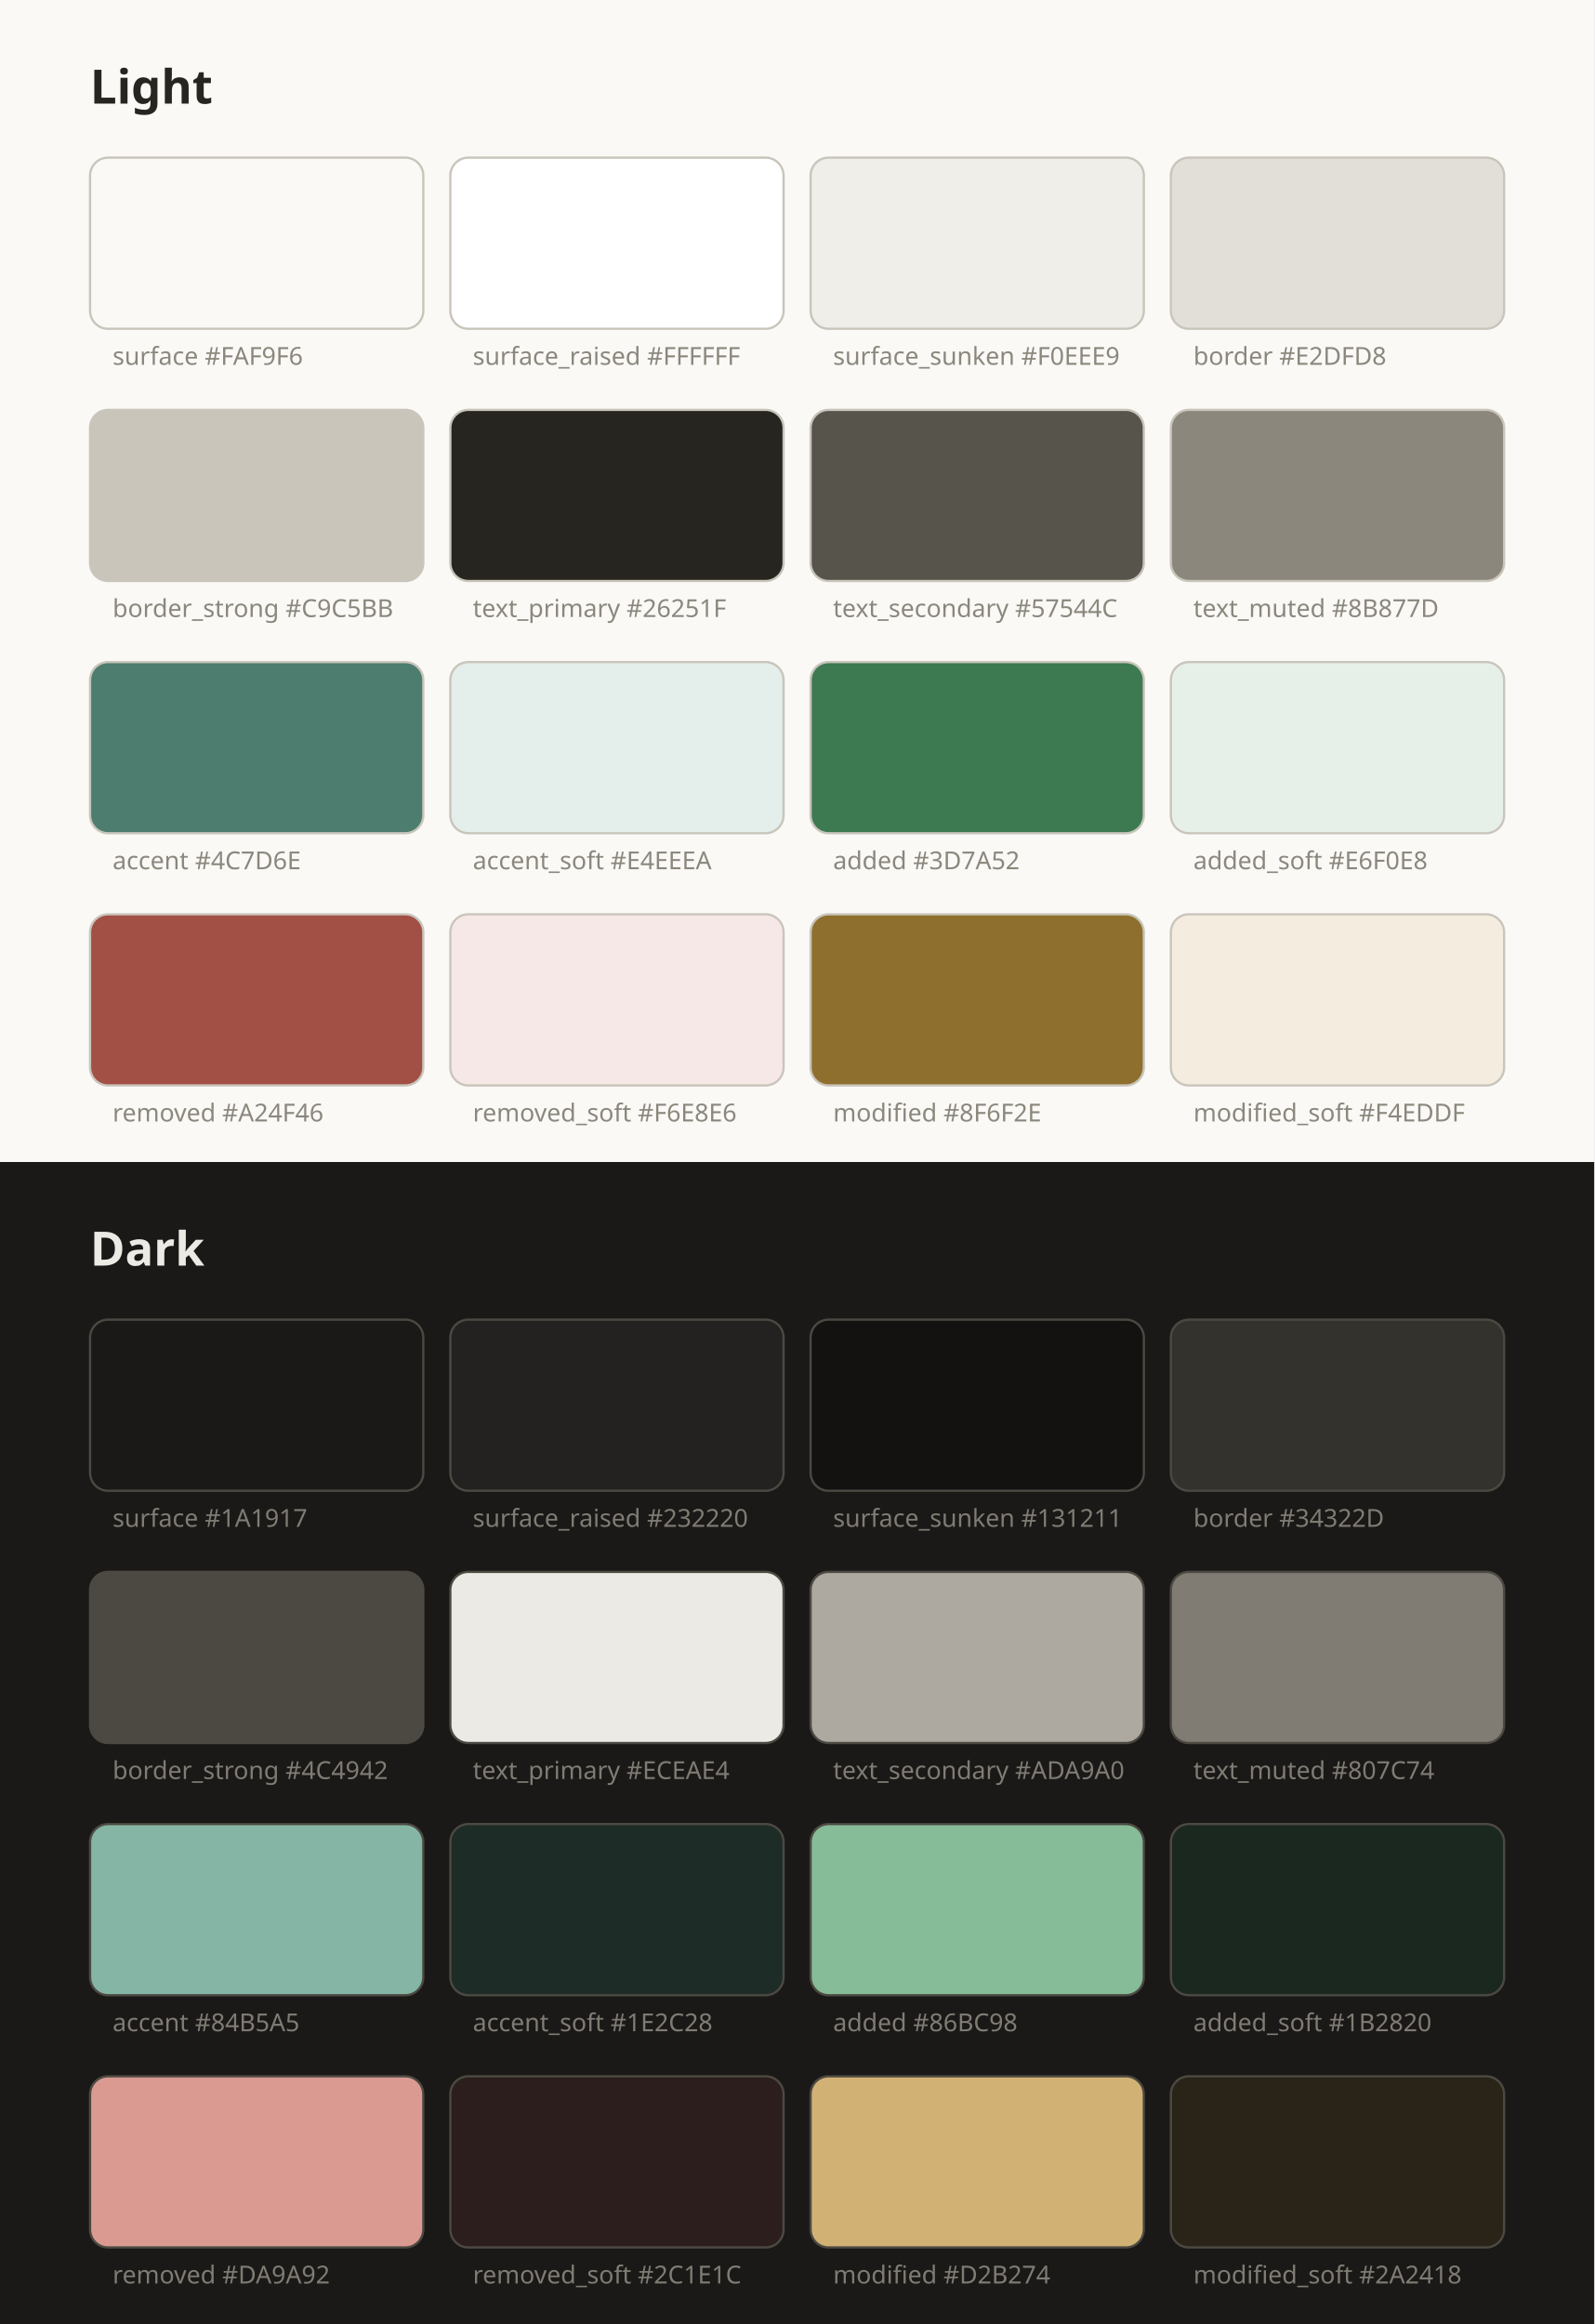
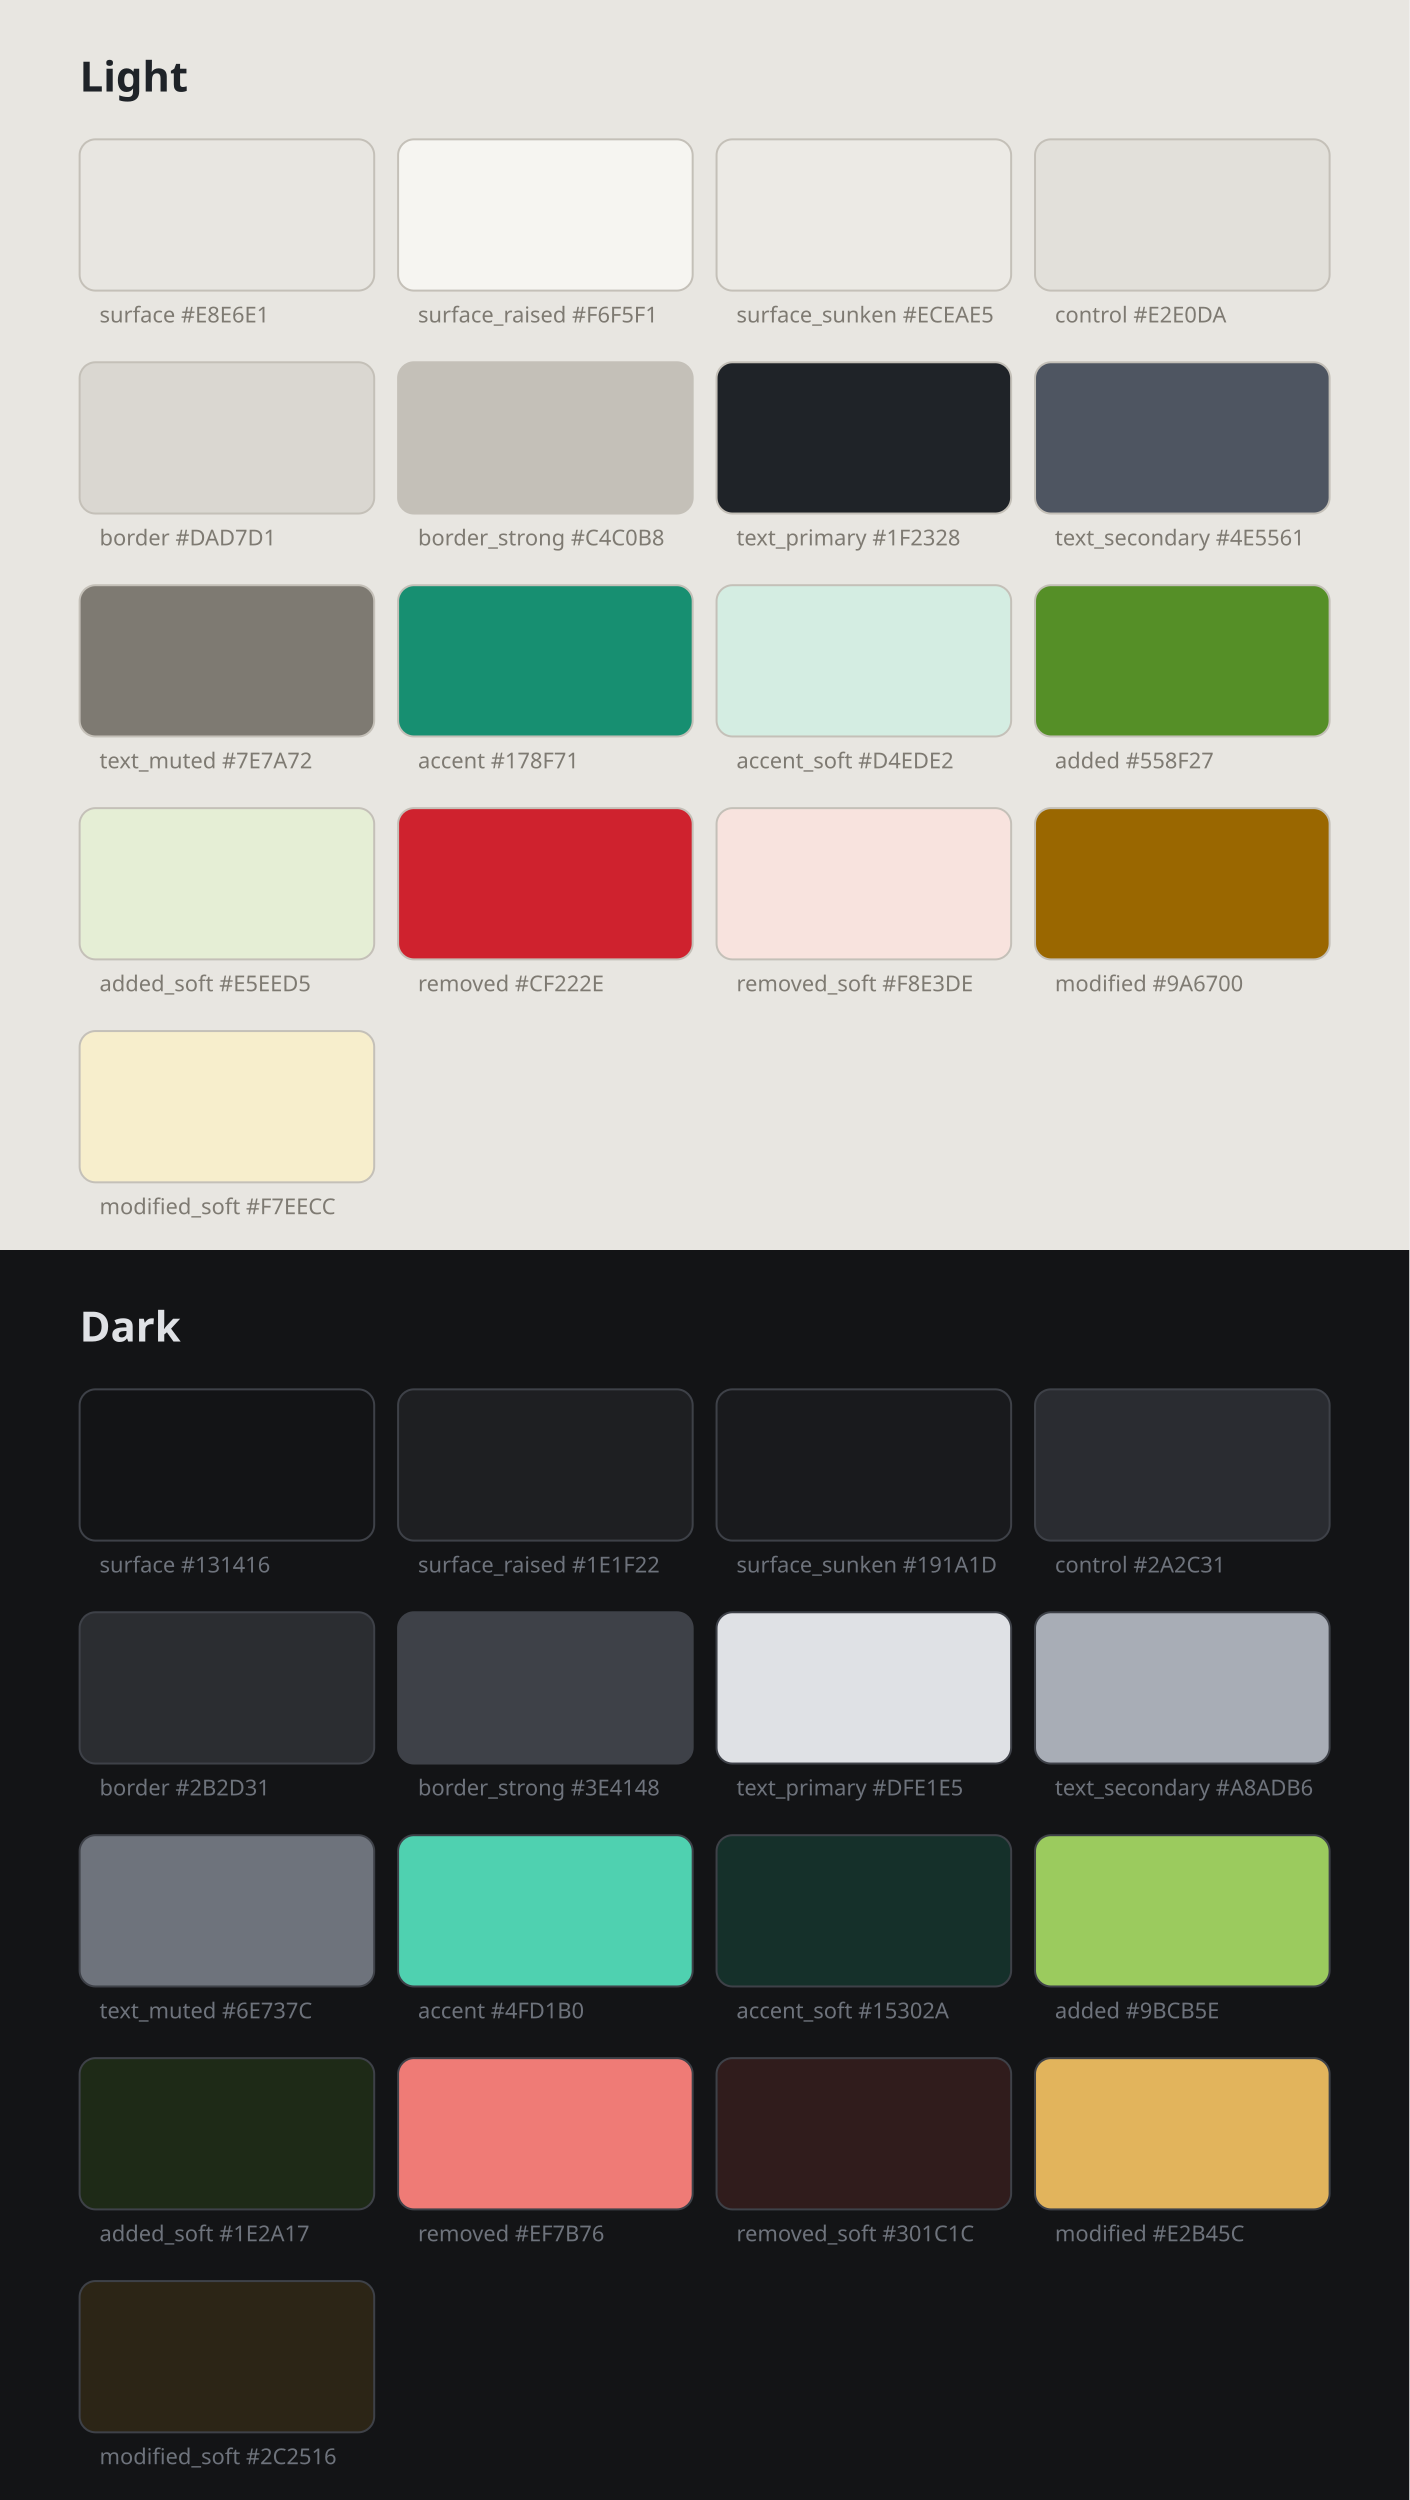
- <svg xmlns="http://www.w3.org/2000/svg" width="708" height="1032" viewBox="0 0 708 1032" font-family="ui-sans-serif, system-ui, sans-serif">
-   <rect x="0" y="0" width="708" height="516" fill="#FAF9F6" />
-   <text x="40" y="46" font-size="21" font-weight="600" fill="#26251F">Light</text>
-   <rect x="40" y="70" width="148" height="76" rx="8" fill="#FAF9F6" stroke="#C9C5BB" />
-   <text x="50" y="162" font-size="11" fill="#8B877D">surface  #FAF9F6</text>
-   <rect x="200" y="70" width="148" height="76" rx="8" fill="#FFFFFF" stroke="#C9C5BB" />
-   <text x="210" y="162" font-size="11" fill="#8B877D">surface_raised  #FFFFFF</text>
-   <rect x="360" y="70" width="148" height="76" rx="8" fill="#F0EEE9" stroke="#C9C5BB" />
-   <text x="370" y="162" font-size="11" fill="#8B877D">surface_sunken  #F0EEE9</text>
-   <rect x="520" y="70" width="148" height="76" rx="8" fill="#E2DFD8" stroke="#C9C5BB" />
-   <text x="530" y="162" font-size="11" fill="#8B877D">border  #E2DFD8</text>
-   <rect x="40" y="182" width="148" height="76" rx="8" fill="#C9C5BB" stroke="#C9C5BB" />
-   <text x="50" y="274" font-size="11" fill="#8B877D">border_strong  #C9C5BB</text>
-   <rect x="200" y="182" width="148" height="76" rx="8" fill="#26251F" stroke="#C9C5BB" />
-   <text x="210" y="274" font-size="11" fill="#8B877D">text_primary  #26251F</text>
-   <rect x="360" y="182" width="148" height="76" rx="8" fill="#57544C" stroke="#C9C5BB" />
-   <text x="370" y="274" font-size="11" fill="#8B877D">text_secondary  #57544C</text>
-   <rect x="520" y="182" width="148" height="76" rx="8" fill="#8B877D" stroke="#C9C5BB" />
-   <text x="530" y="274" font-size="11" fill="#8B877D">text_muted  #8B877D</text>
-   <rect x="40" y="294" width="148" height="76" rx="8" fill="#4C7D6E" stroke="#C9C5BB" />
-   <text x="50" y="386" font-size="11" fill="#8B877D">accent  #4C7D6E</text>
-   <rect x="200" y="294" width="148" height="76" rx="8" fill="#E4EEEA" stroke="#C9C5BB" />
-   <text x="210" y="386" font-size="11" fill="#8B877D">accent_soft  #E4EEEA</text>
-   <rect x="360" y="294" width="148" height="76" rx="8" fill="#3D7A52" stroke="#C9C5BB" />
-   <text x="370" y="386" font-size="11" fill="#8B877D">added  #3D7A52</text>
-   <rect x="520" y="294" width="148" height="76" rx="8" fill="#E6F0E8" stroke="#C9C5BB" />
-   <text x="530" y="386" font-size="11" fill="#8B877D">added_soft  #E6F0E8</text>
-   <rect x="40" y="406" width="148" height="76" rx="8" fill="#A24F46" stroke="#C9C5BB" />
-   <text x="50" y="498" font-size="11" fill="#8B877D">removed  #A24F46</text>
-   <rect x="200" y="406" width="148" height="76" rx="8" fill="#F6E8E6" stroke="#C9C5BB" />
-   <text x="210" y="498" font-size="11" fill="#8B877D">removed_soft  #F6E8E6</text>
-   <rect x="360" y="406" width="148" height="76" rx="8" fill="#8F6F2E" stroke="#C9C5BB" />
-   <text x="370" y="498" font-size="11" fill="#8B877D">modified  #8F6F2E</text>
-   <rect x="520" y="406" width="148" height="76" rx="8" fill="#F4EDDF" stroke="#C9C5BB" />
-   <text x="530" y="498" font-size="11" fill="#8B877D">modified_soft  #F4EDDF</text>
-   <rect x="0" y="516" width="708" height="516" fill="#1A1917" />
-   <text x="40" y="562" font-size="21" font-weight="600" fill="#ECEAE4">Dark</text>
-   <rect x="40" y="586" width="148" height="76" rx="8" fill="#1A1917" stroke="#4C4942" />
-   <text x="50" y="678" font-size="11" fill="#807C74">surface  #1A1917</text>
-   <rect x="200" y="586" width="148" height="76" rx="8" fill="#232220" stroke="#4C4942" />
-   <text x="210" y="678" font-size="11" fill="#807C74">surface_raised  #232220</text>
-   <rect x="360" y="586" width="148" height="76" rx="8" fill="#131211" stroke="#4C4942" />
-   <text x="370" y="678" font-size="11" fill="#807C74">surface_sunken  #131211</text>
-   <rect x="520" y="586" width="148" height="76" rx="8" fill="#34322D" stroke="#4C4942" />
-   <text x="530" y="678" font-size="11" fill="#807C74">border  #34322D</text>
-   <rect x="40" y="698" width="148" height="76" rx="8" fill="#4C4942" stroke="#4C4942" />
-   <text x="50" y="790" font-size="11" fill="#807C74">border_strong  #4C4942</text>
-   <rect x="200" y="698" width="148" height="76" rx="8" fill="#ECEAE4" stroke="#4C4942" />
-   <text x="210" y="790" font-size="11" fill="#807C74">text_primary  #ECEAE4</text>
-   <rect x="360" y="698" width="148" height="76" rx="8" fill="#ADA9A0" stroke="#4C4942" />
-   <text x="370" y="790" font-size="11" fill="#807C74">text_secondary  #ADA9A0</text>
-   <rect x="520" y="698" width="148" height="76" rx="8" fill="#807C74" stroke="#4C4942" />
-   <text x="530" y="790" font-size="11" fill="#807C74">text_muted  #807C74</text>
-   <rect x="40" y="810" width="148" height="76" rx="8" fill="#84B5A5" stroke="#4C4942" />
-   <text x="50" y="902" font-size="11" fill="#807C74">accent  #84B5A5</text>
-   <rect x="200" y="810" width="148" height="76" rx="8" fill="#1E2C28" stroke="#4C4942" />
-   <text x="210" y="902" font-size="11" fill="#807C74">accent_soft  #1E2C28</text>
-   <rect x="360" y="810" width="148" height="76" rx="8" fill="#86BC98" stroke="#4C4942" />
-   <text x="370" y="902" font-size="11" fill="#807C74">added  #86BC98</text>
-   <rect x="520" y="810" width="148" height="76" rx="8" fill="#1B2820" stroke="#4C4942" />
-   <text x="530" y="902" font-size="11" fill="#807C74">added_soft  #1B2820</text>
-   <rect x="40" y="922" width="148" height="76" rx="8" fill="#DA9A92" stroke="#4C4942" />
-   <text x="50" y="1014" font-size="11" fill="#807C74">removed  #DA9A92</text>
-   <rect x="200" y="922" width="148" height="76" rx="8" fill="#2C1E1C" stroke="#4C4942" />
-   <text x="210" y="1014" font-size="11" fill="#807C74">removed_soft  #2C1E1C</text>
-   <rect x="360" y="922" width="148" height="76" rx="8" fill="#D2B274" stroke="#4C4942" />
-   <text x="370" y="1014" font-size="11" fill="#807C74">modified  #D2B274</text>
-   <rect x="520" y="922" width="148" height="76" rx="8" fill="#2A2418" stroke="#4C4942" />
-   <text x="530" y="1014" font-size="11" fill="#807C74">modified_soft  #2A2418</text>
+ <svg xmlns="http://www.w3.org/2000/svg" width="708" height="1256" viewBox="0 0 708 1256" font-family="ui-sans-serif, system-ui, sans-serif">
+   <rect x="0" y="0" width="708" height="628" fill="#E8E6E1" />
+   <text x="40" y="46" font-size="21" font-weight="600" fill="#1F2328">Light</text>
+   <rect x="40" y="70" width="148" height="76" rx="8" fill="#E8E6E1" stroke="#C4C0B8" />
+   <text x="50" y="162" font-size="11" fill="#7E7A72">surface  #E8E6E1</text>
+   <rect x="200" y="70" width="148" height="76" rx="8" fill="#F6F5F1" stroke="#C4C0B8" />
+   <text x="210" y="162" font-size="11" fill="#7E7A72">surface_raised  #F6F5F1</text>
+   <rect x="360" y="70" width="148" height="76" rx="8" fill="#ECEAE5" stroke="#C4C0B8" />
+   <text x="370" y="162" font-size="11" fill="#7E7A72">surface_sunken  #ECEAE5</text>
+   <rect x="520" y="70" width="148" height="76" rx="8" fill="#E2E0DA" stroke="#C4C0B8" />
+   <text x="530" y="162" font-size="11" fill="#7E7A72">control  #E2E0DA</text>
+   <rect x="40" y="182" width="148" height="76" rx="8" fill="#DAD7D1" stroke="#C4C0B8" />
+   <text x="50" y="274" font-size="11" fill="#7E7A72">border  #DAD7D1</text>
+   <rect x="200" y="182" width="148" height="76" rx="8" fill="#C4C0B8" stroke="#C4C0B8" />
+   <text x="210" y="274" font-size="11" fill="#7E7A72">border_strong  #C4C0B8</text>
+   <rect x="360" y="182" width="148" height="76" rx="8" fill="#1F2328" stroke="#C4C0B8" />
+   <text x="370" y="274" font-size="11" fill="#7E7A72">text_primary  #1F2328</text>
+   <rect x="520" y="182" width="148" height="76" rx="8" fill="#4E5561" stroke="#C4C0B8" />
+   <text x="530" y="274" font-size="11" fill="#7E7A72">text_secondary  #4E5561</text>
+   <rect x="40" y="294" width="148" height="76" rx="8" fill="#7E7A72" stroke="#C4C0B8" />
+   <text x="50" y="386" font-size="11" fill="#7E7A72">text_muted  #7E7A72</text>
+   <rect x="200" y="294" width="148" height="76" rx="8" fill="#178F71" stroke="#C4C0B8" />
+   <text x="210" y="386" font-size="11" fill="#7E7A72">accent  #178F71</text>
+   <rect x="360" y="294" width="148" height="76" rx="8" fill="#D4EDE2" stroke="#C4C0B8" />
+   <text x="370" y="386" font-size="11" fill="#7E7A72">accent_soft  #D4EDE2</text>
+   <rect x="520" y="294" width="148" height="76" rx="8" fill="#558F27" stroke="#C4C0B8" />
+   <text x="530" y="386" font-size="11" fill="#7E7A72">added  #558F27</text>
+   <rect x="40" y="406" width="148" height="76" rx="8" fill="#E5EED5" stroke="#C4C0B8" />
+   <text x="50" y="498" font-size="11" fill="#7E7A72">added_soft  #E5EED5</text>
+   <rect x="200" y="406" width="148" height="76" rx="8" fill="#CF222E" stroke="#C4C0B8" />
+   <text x="210" y="498" font-size="11" fill="#7E7A72">removed  #CF222E</text>
+   <rect x="360" y="406" width="148" height="76" rx="8" fill="#F8E3DE" stroke="#C4C0B8" />
+   <text x="370" y="498" font-size="11" fill="#7E7A72">removed_soft  #F8E3DE</text>
+   <rect x="520" y="406" width="148" height="76" rx="8" fill="#9A6700" stroke="#C4C0B8" />
+   <text x="530" y="498" font-size="11" fill="#7E7A72">modified  #9A6700</text>
+   <rect x="40" y="518" width="148" height="76" rx="8" fill="#F7EECC" stroke="#C4C0B8" />
+   <text x="50" y="610" font-size="11" fill="#7E7A72">modified_soft  #F7EECC</text>
+   <rect x="0" y="628" width="708" height="628" fill="#131416" />
+   <text x="40" y="674" font-size="21" font-weight="600" fill="#DFE1E5">Dark</text>
+   <rect x="40" y="698" width="148" height="76" rx="8" fill="#131416" stroke="#3E4148" />
+   <text x="50" y="790" font-size="11" fill="#6E737C">surface  #131416</text>
+   <rect x="200" y="698" width="148" height="76" rx="8" fill="#1E1F22" stroke="#3E4148" />
+   <text x="210" y="790" font-size="11" fill="#6E737C">surface_raised  #1E1F22</text>
+   <rect x="360" y="698" width="148" height="76" rx="8" fill="#191A1D" stroke="#3E4148" />
+   <text x="370" y="790" font-size="11" fill="#6E737C">surface_sunken  #191A1D</text>
+   <rect x="520" y="698" width="148" height="76" rx="8" fill="#2A2C31" stroke="#3E4148" />
+   <text x="530" y="790" font-size="11" fill="#6E737C">control  #2A2C31</text>
+   <rect x="40" y="810" width="148" height="76" rx="8" fill="#2B2D31" stroke="#3E4148" />
+   <text x="50" y="902" font-size="11" fill="#6E737C">border  #2B2D31</text>
+   <rect x="200" y="810" width="148" height="76" rx="8" fill="#3E4148" stroke="#3E4148" />
+   <text x="210" y="902" font-size="11" fill="#6E737C">border_strong  #3E4148</text>
+   <rect x="360" y="810" width="148" height="76" rx="8" fill="#DFE1E5" stroke="#3E4148" />
+   <text x="370" y="902" font-size="11" fill="#6E737C">text_primary  #DFE1E5</text>
+   <rect x="520" y="810" width="148" height="76" rx="8" fill="#A8ADB6" stroke="#3E4148" />
+   <text x="530" y="902" font-size="11" fill="#6E737C">text_secondary  #A8ADB6</text>
+   <rect x="40" y="922" width="148" height="76" rx="8" fill="#6E737C" stroke="#3E4148" />
+   <text x="50" y="1014" font-size="11" fill="#6E737C">text_muted  #6E737C</text>
+   <rect x="200" y="922" width="148" height="76" rx="8" fill="#4FD1B0" stroke="#3E4148" />
+   <text x="210" y="1014" font-size="11" fill="#6E737C">accent  #4FD1B0</text>
+   <rect x="360" y="922" width="148" height="76" rx="8" fill="#15302A" stroke="#3E4148" />
+   <text x="370" y="1014" font-size="11" fill="#6E737C">accent_soft  #15302A</text>
+   <rect x="520" y="922" width="148" height="76" rx="8" fill="#9BCB5E" stroke="#3E4148" />
+   <text x="530" y="1014" font-size="11" fill="#6E737C">added  #9BCB5E</text>
+   <rect x="40" y="1034" width="148" height="76" rx="8" fill="#1E2A17" stroke="#3E4148" />
+   <text x="50" y="1126" font-size="11" fill="#6E737C">added_soft  #1E2A17</text>
+   <rect x="200" y="1034" width="148" height="76" rx="8" fill="#EF7B76" stroke="#3E4148" />
+   <text x="210" y="1126" font-size="11" fill="#6E737C">removed  #EF7B76</text>
+   <rect x="360" y="1034" width="148" height="76" rx="8" fill="#301C1C" stroke="#3E4148" />
+   <text x="370" y="1126" font-size="11" fill="#6E737C">removed_soft  #301C1C</text>
+   <rect x="520" y="1034" width="148" height="76" rx="8" fill="#E2B45C" stroke="#3E4148" />
+   <text x="530" y="1126" font-size="11" fill="#6E737C">modified  #E2B45C</text>
+   <rect x="40" y="1146" width="148" height="76" rx="8" fill="#2C2516" stroke="#3E4148" />
+   <text x="50" y="1238" font-size="11" fill="#6E737C">modified_soft  #2C2516</text>
</svg>
